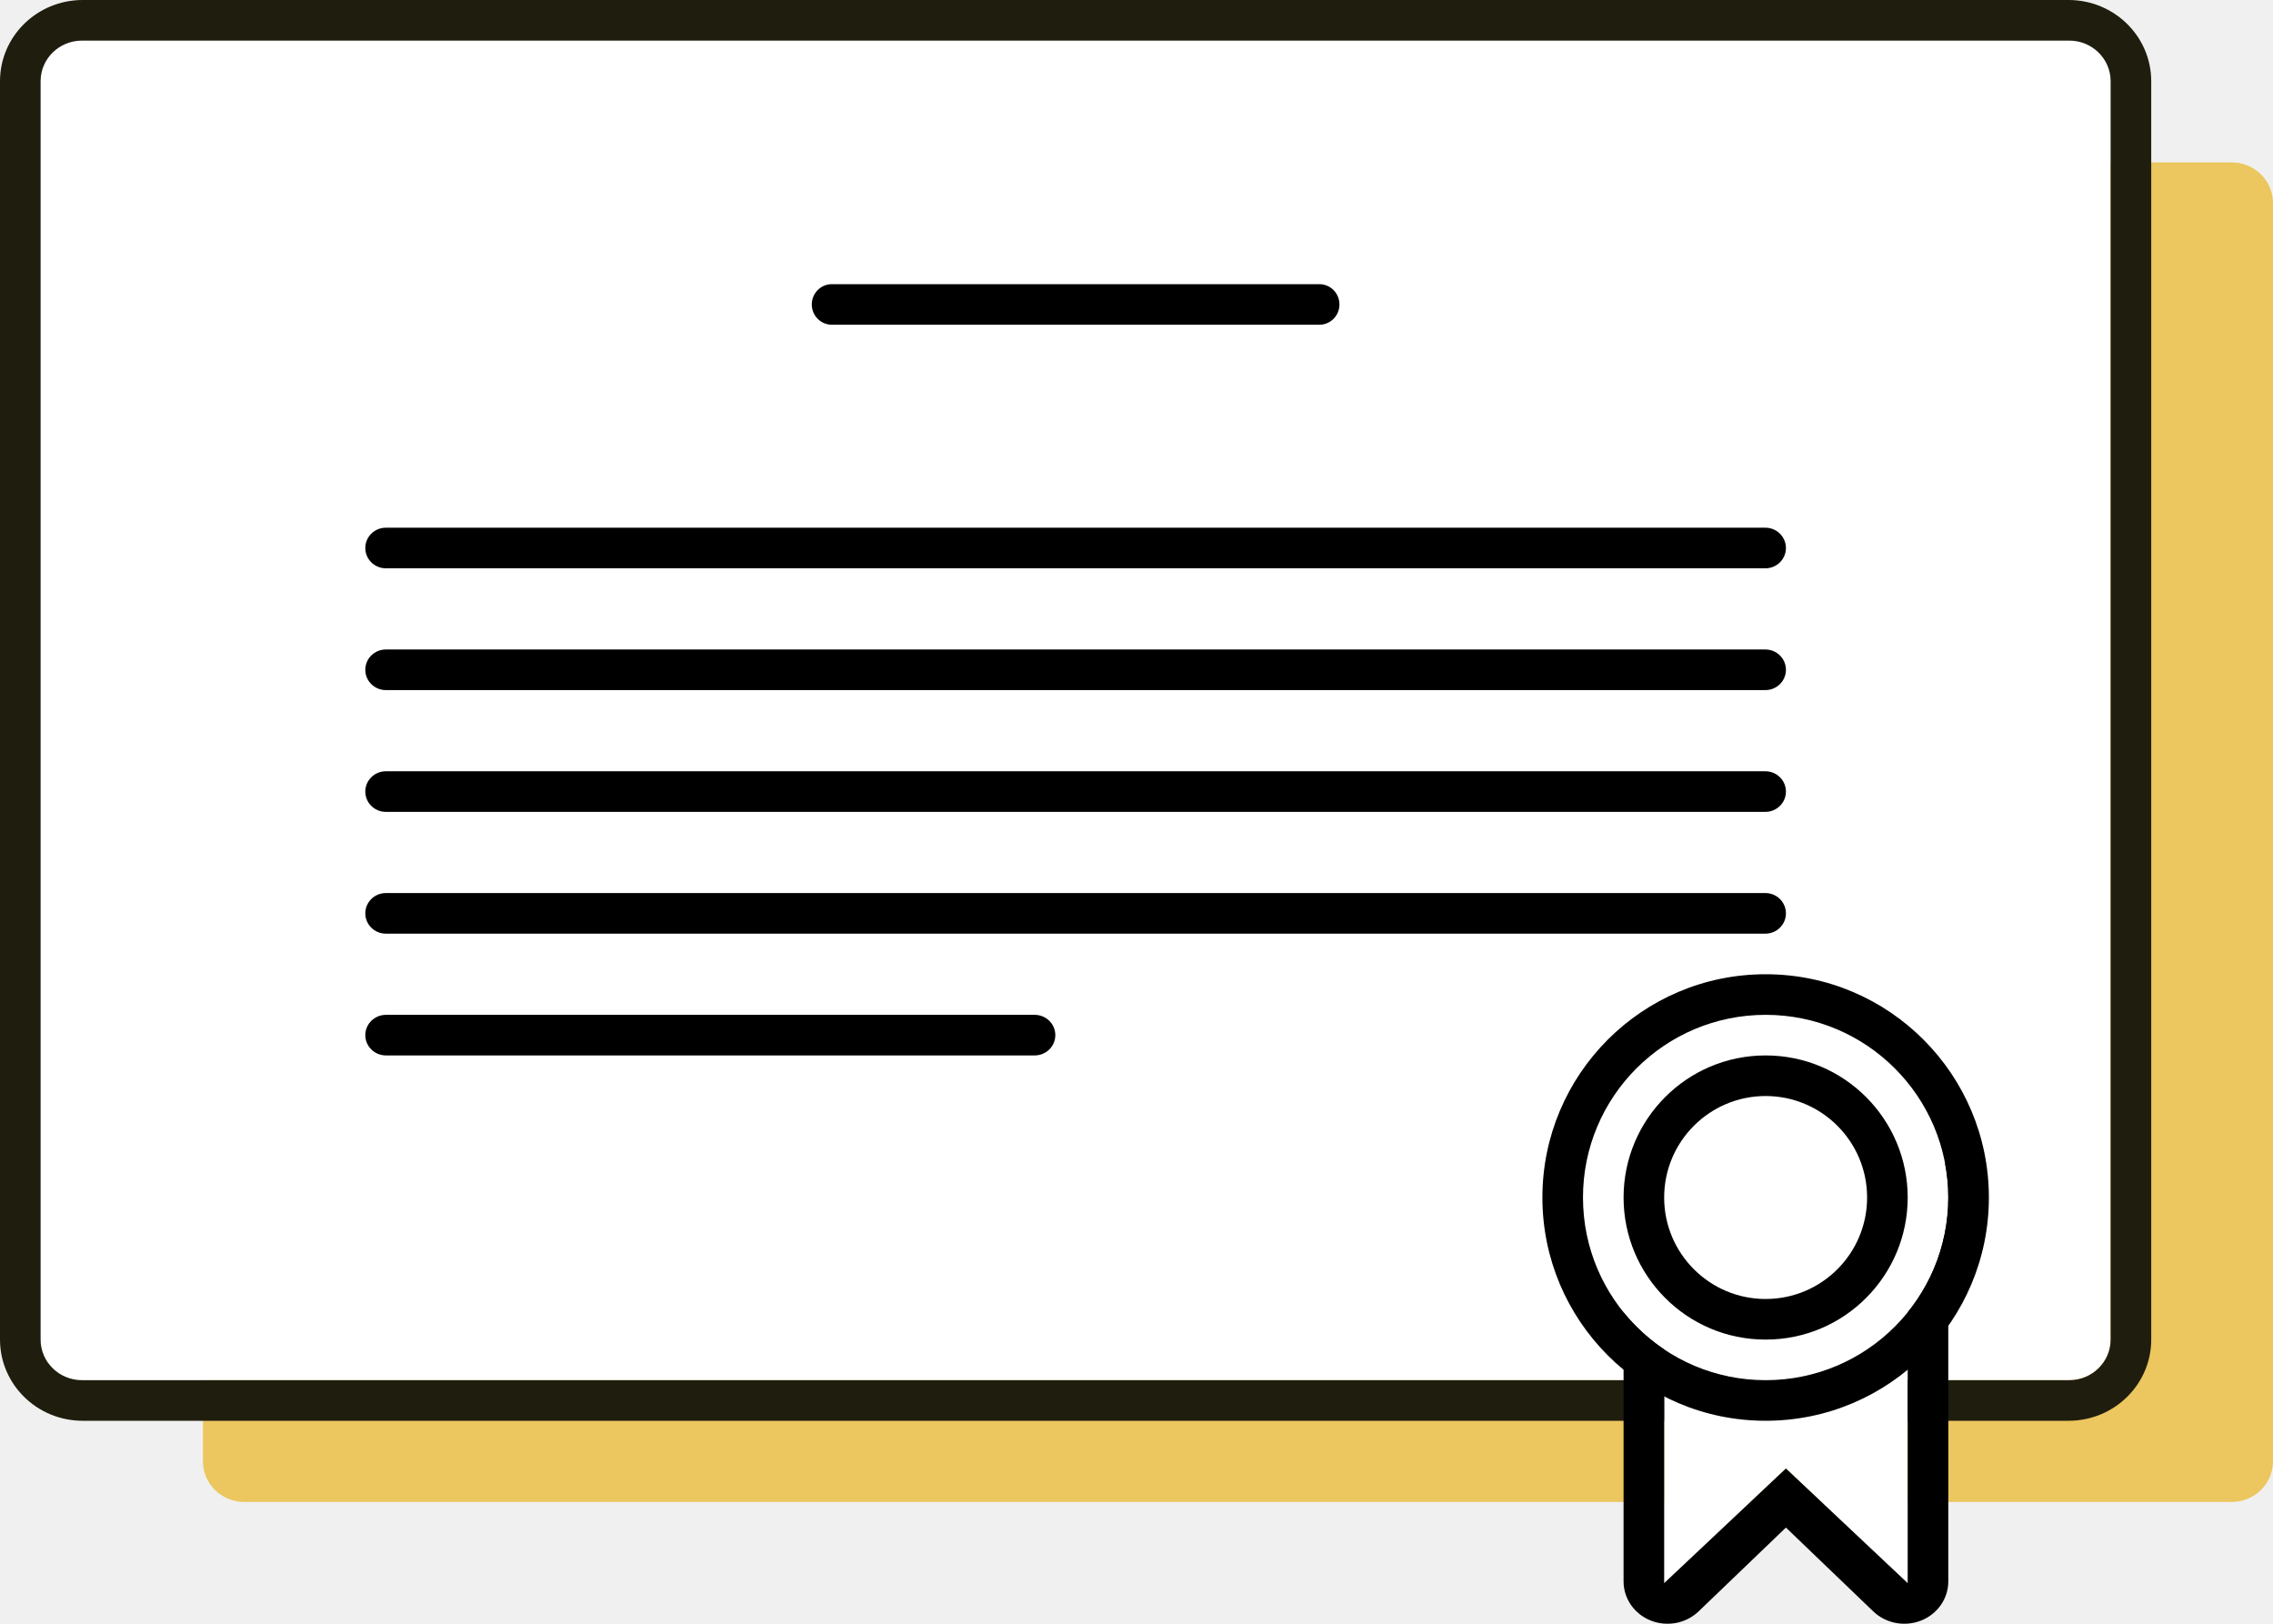
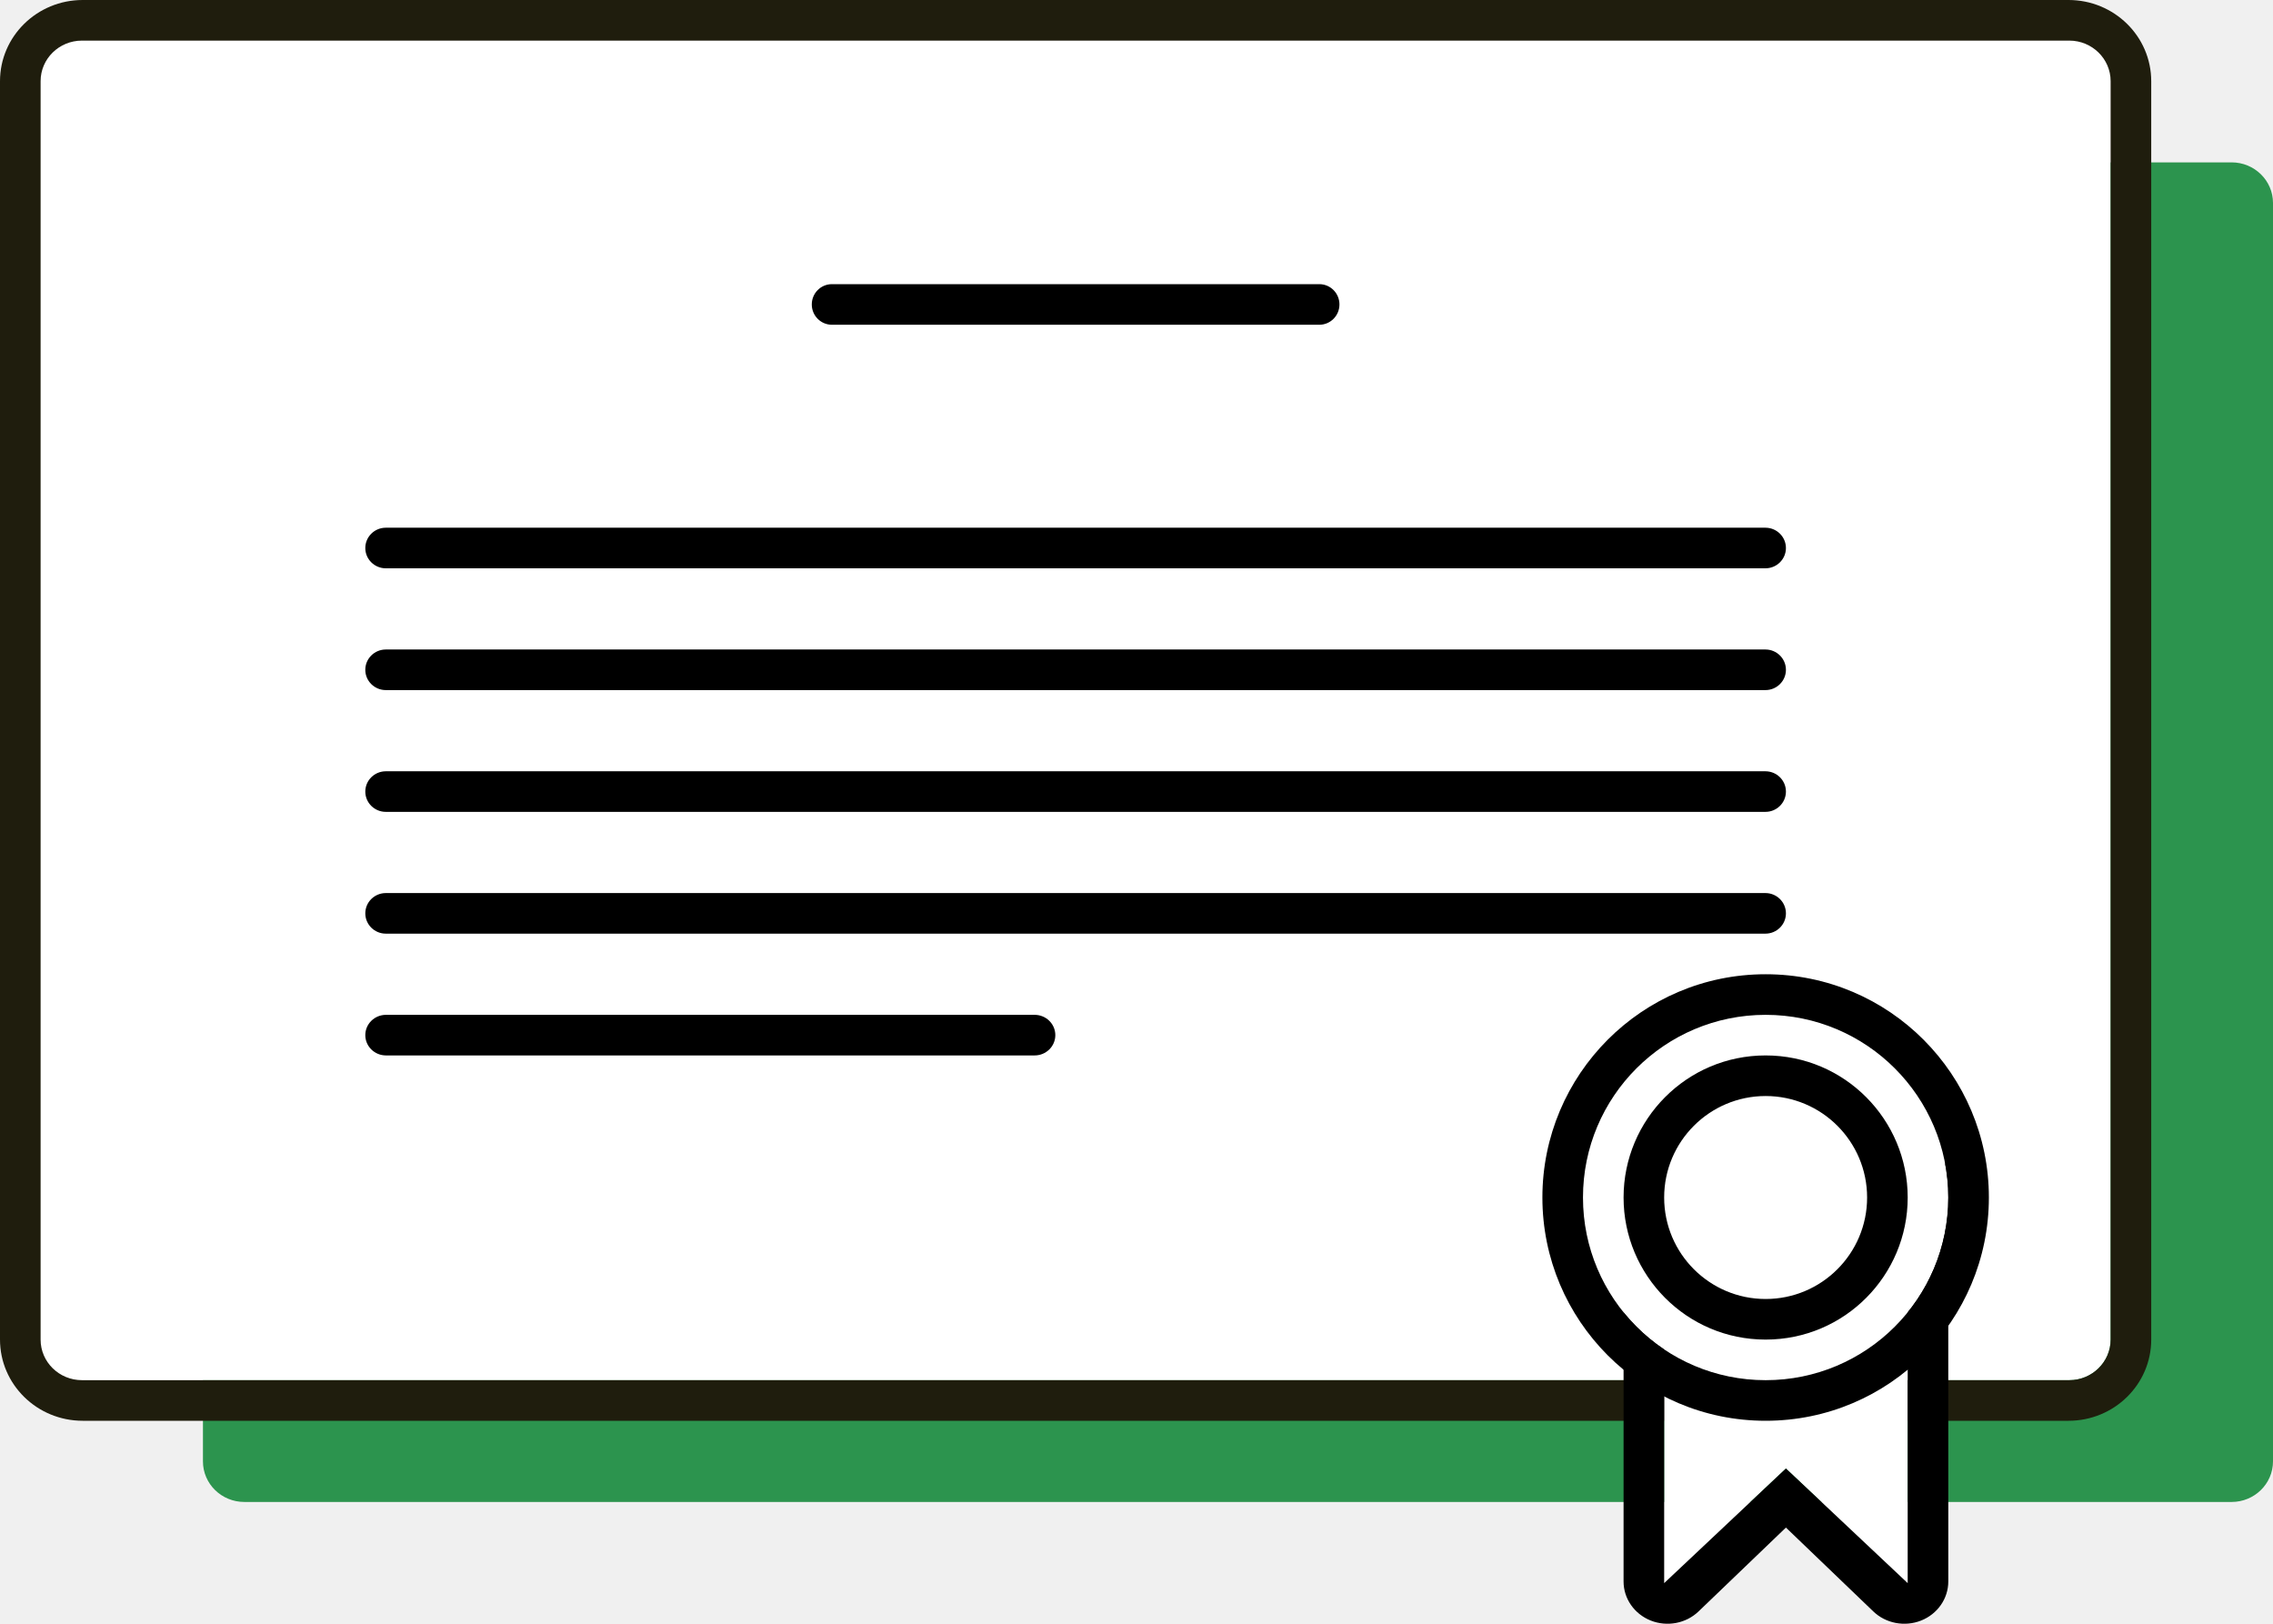
<svg xmlns="http://www.w3.org/2000/svg" width="42" height="30" viewBox="0 0 42 30" fill="none">
-   <path d="M3.75 3.75C3.75 3.336 4.092 3 4.515 3H41.236C41.657 3 42 3.336 42 3.75V27C42 27.414 41.657 27.75 41.236 27.75H4.515C4.092 27.75 3.75 27.414 3.75 27V3.75Z" fill="#ECC65E" />
+   <path d="M3.75 3.75C3.75 3.336 4.092 3 4.515 3H41.236C41.657 3 42 3.336 42 3.75V27C42 27.414 41.657 27.75 41.236 27.75H4.515C4.092 27.75 3.75 27.414 3.75 27V3.75Z" fill="#2C944E" />
  <path d="M0.75 1.5C0.75 1.086 1.092 0.75 1.515 0.75H38.236C38.657 0.75 39 1.086 39 1.5V24.75C39 25.164 38.657 25.5 38.236 25.5H1.515C1.092 25.5 0.75 25.164 0.75 24.75V1.5Z" fill="white" />
  <path fill-rule="evenodd" clip-rule="evenodd" d="M1.528 0H38.222C39.066 0 39.75 0.672 39.75 1.501V24.749C39.75 25.578 39.066 26.25 38.222 26.25H1.528C0.684 26.25 0 25.578 0 24.749V1.501C0 0.672 0.684 0 1.528 0ZM1.515 0.75C1.092 0.75 0.75 1.086 0.75 1.5V24.75C0.75 25.164 1.092 25.5 1.515 25.5H38.236C38.657 25.5 39 25.164 39 24.75V1.5C39 1.086 38.657 0.75 38.236 0.75H1.515Z" fill="#1F1D0D" />
  <path fill-rule="evenodd" clip-rule="evenodd" d="M6.75 10.125C6.75 9.918 6.92 9.75 7.129 9.75H32.621C32.83 9.75 33 9.918 33 10.125C33 10.332 32.83 10.5 32.621 10.5H7.129C6.92 10.5 6.75 10.332 6.75 10.125Z" fill="black" />
  <path fill-rule="evenodd" clip-rule="evenodd" d="M15 5.625C15 5.418 15.166 5.25 15.372 5.25H24.378C24.584 5.25 24.75 5.418 24.75 5.625C24.75 5.832 24.584 6 24.378 6H15.372C15.166 6 15 5.832 15 5.625Z" fill="black" />
  <path fill-rule="evenodd" clip-rule="evenodd" d="M6.75 12.375C6.75 12.168 6.92 12 7.129 12H32.621C32.83 12 33 12.168 33 12.375C33 12.582 32.83 12.75 32.621 12.75H7.129C6.92 12.75 6.75 12.582 6.75 12.375Z" fill="black" />
  <path fill-rule="evenodd" clip-rule="evenodd" d="M6.75 14.625C6.75 14.418 6.92 14.25 7.129 14.25H32.621C32.83 14.25 33 14.418 33 14.625C33 14.832 32.83 15 32.621 15H7.129C6.92 15 6.75 14.832 6.75 14.625Z" fill="black" />
  <path fill-rule="evenodd" clip-rule="evenodd" d="M6.75 16.875C6.75 16.668 6.92 16.5 7.129 16.5H32.621C32.83 16.5 33 16.668 33 16.875C33 17.082 32.83 17.25 32.621 17.25H7.129C6.92 17.25 6.75 17.082 6.75 16.875Z" fill="black" />
  <path fill-rule="evenodd" clip-rule="evenodd" d="M6.75 19.125C6.75 18.918 6.921 18.75 7.132 18.75H19.118C19.329 18.75 19.5 18.918 19.5 19.125C19.5 19.332 19.329 19.5 19.118 19.5H7.132C6.921 19.5 6.75 19.332 6.75 19.125Z" fill="black" />
  <path d="M30.75 21.75H35.25V29.25L33 27.132L30.75 29.25V21.75Z" fill="white" />
  <path fill-rule="evenodd" clip-rule="evenodd" d="M30 21.78C30 21.349 30.364 21 30.812 21H35.188C35.636 21 36 21.349 36 21.78V29.22C36 29.535 35.802 29.82 35.498 29.941C35.195 30.061 34.845 29.995 34.613 29.771L33 28.223L31.387 29.771C31.155 29.995 30.805 30.061 30.502 29.941C30.198 29.82 30 29.535 30 29.22V21.78ZM33 27.132L35.25 29.25V21.75H30.75V29.25L33 27.132Z" fill="black" />
  <path d="M36 22.125C36 23.989 34.489 25.5 32.625 25.5C30.761 25.5 29.25 23.989 29.25 22.125C29.25 20.261 30.761 18.75 32.625 18.75C34.489 18.75 36 20.261 36 22.125Z" fill="white" />
  <path fill-rule="evenodd" clip-rule="evenodd" d="M36.75 22.125C36.75 24.394 34.912 26.25 32.625 26.25C30.338 26.25 28.5 24.394 28.5 22.125C28.5 19.856 30.338 18 32.625 18C34.912 18 36.75 19.856 36.75 22.125ZM32.625 25.5C34.489 25.5 36 23.989 36 22.125C36 20.261 34.489 18.75 32.625 18.75C30.761 18.75 29.25 20.261 29.25 22.125C29.25 23.989 30.761 25.5 32.625 25.5Z" fill="black" />
  <path fill-rule="evenodd" clip-rule="evenodd" d="M35.25 22.125C35.25 23.565 34.084 24.75 32.625 24.75C31.166 24.75 30 23.565 30 22.125C30 20.685 31.166 19.5 32.625 19.5C34.084 19.5 35.25 20.685 35.25 22.125ZM32.625 24C33.66 24 34.5 23.16 34.5 22.125C34.5 21.09 33.66 20.25 32.625 20.25C31.59 20.25 30.75 21.09 30.75 22.125C30.75 23.16 31.59 24 32.625 24Z" fill="black" />
</svg>
